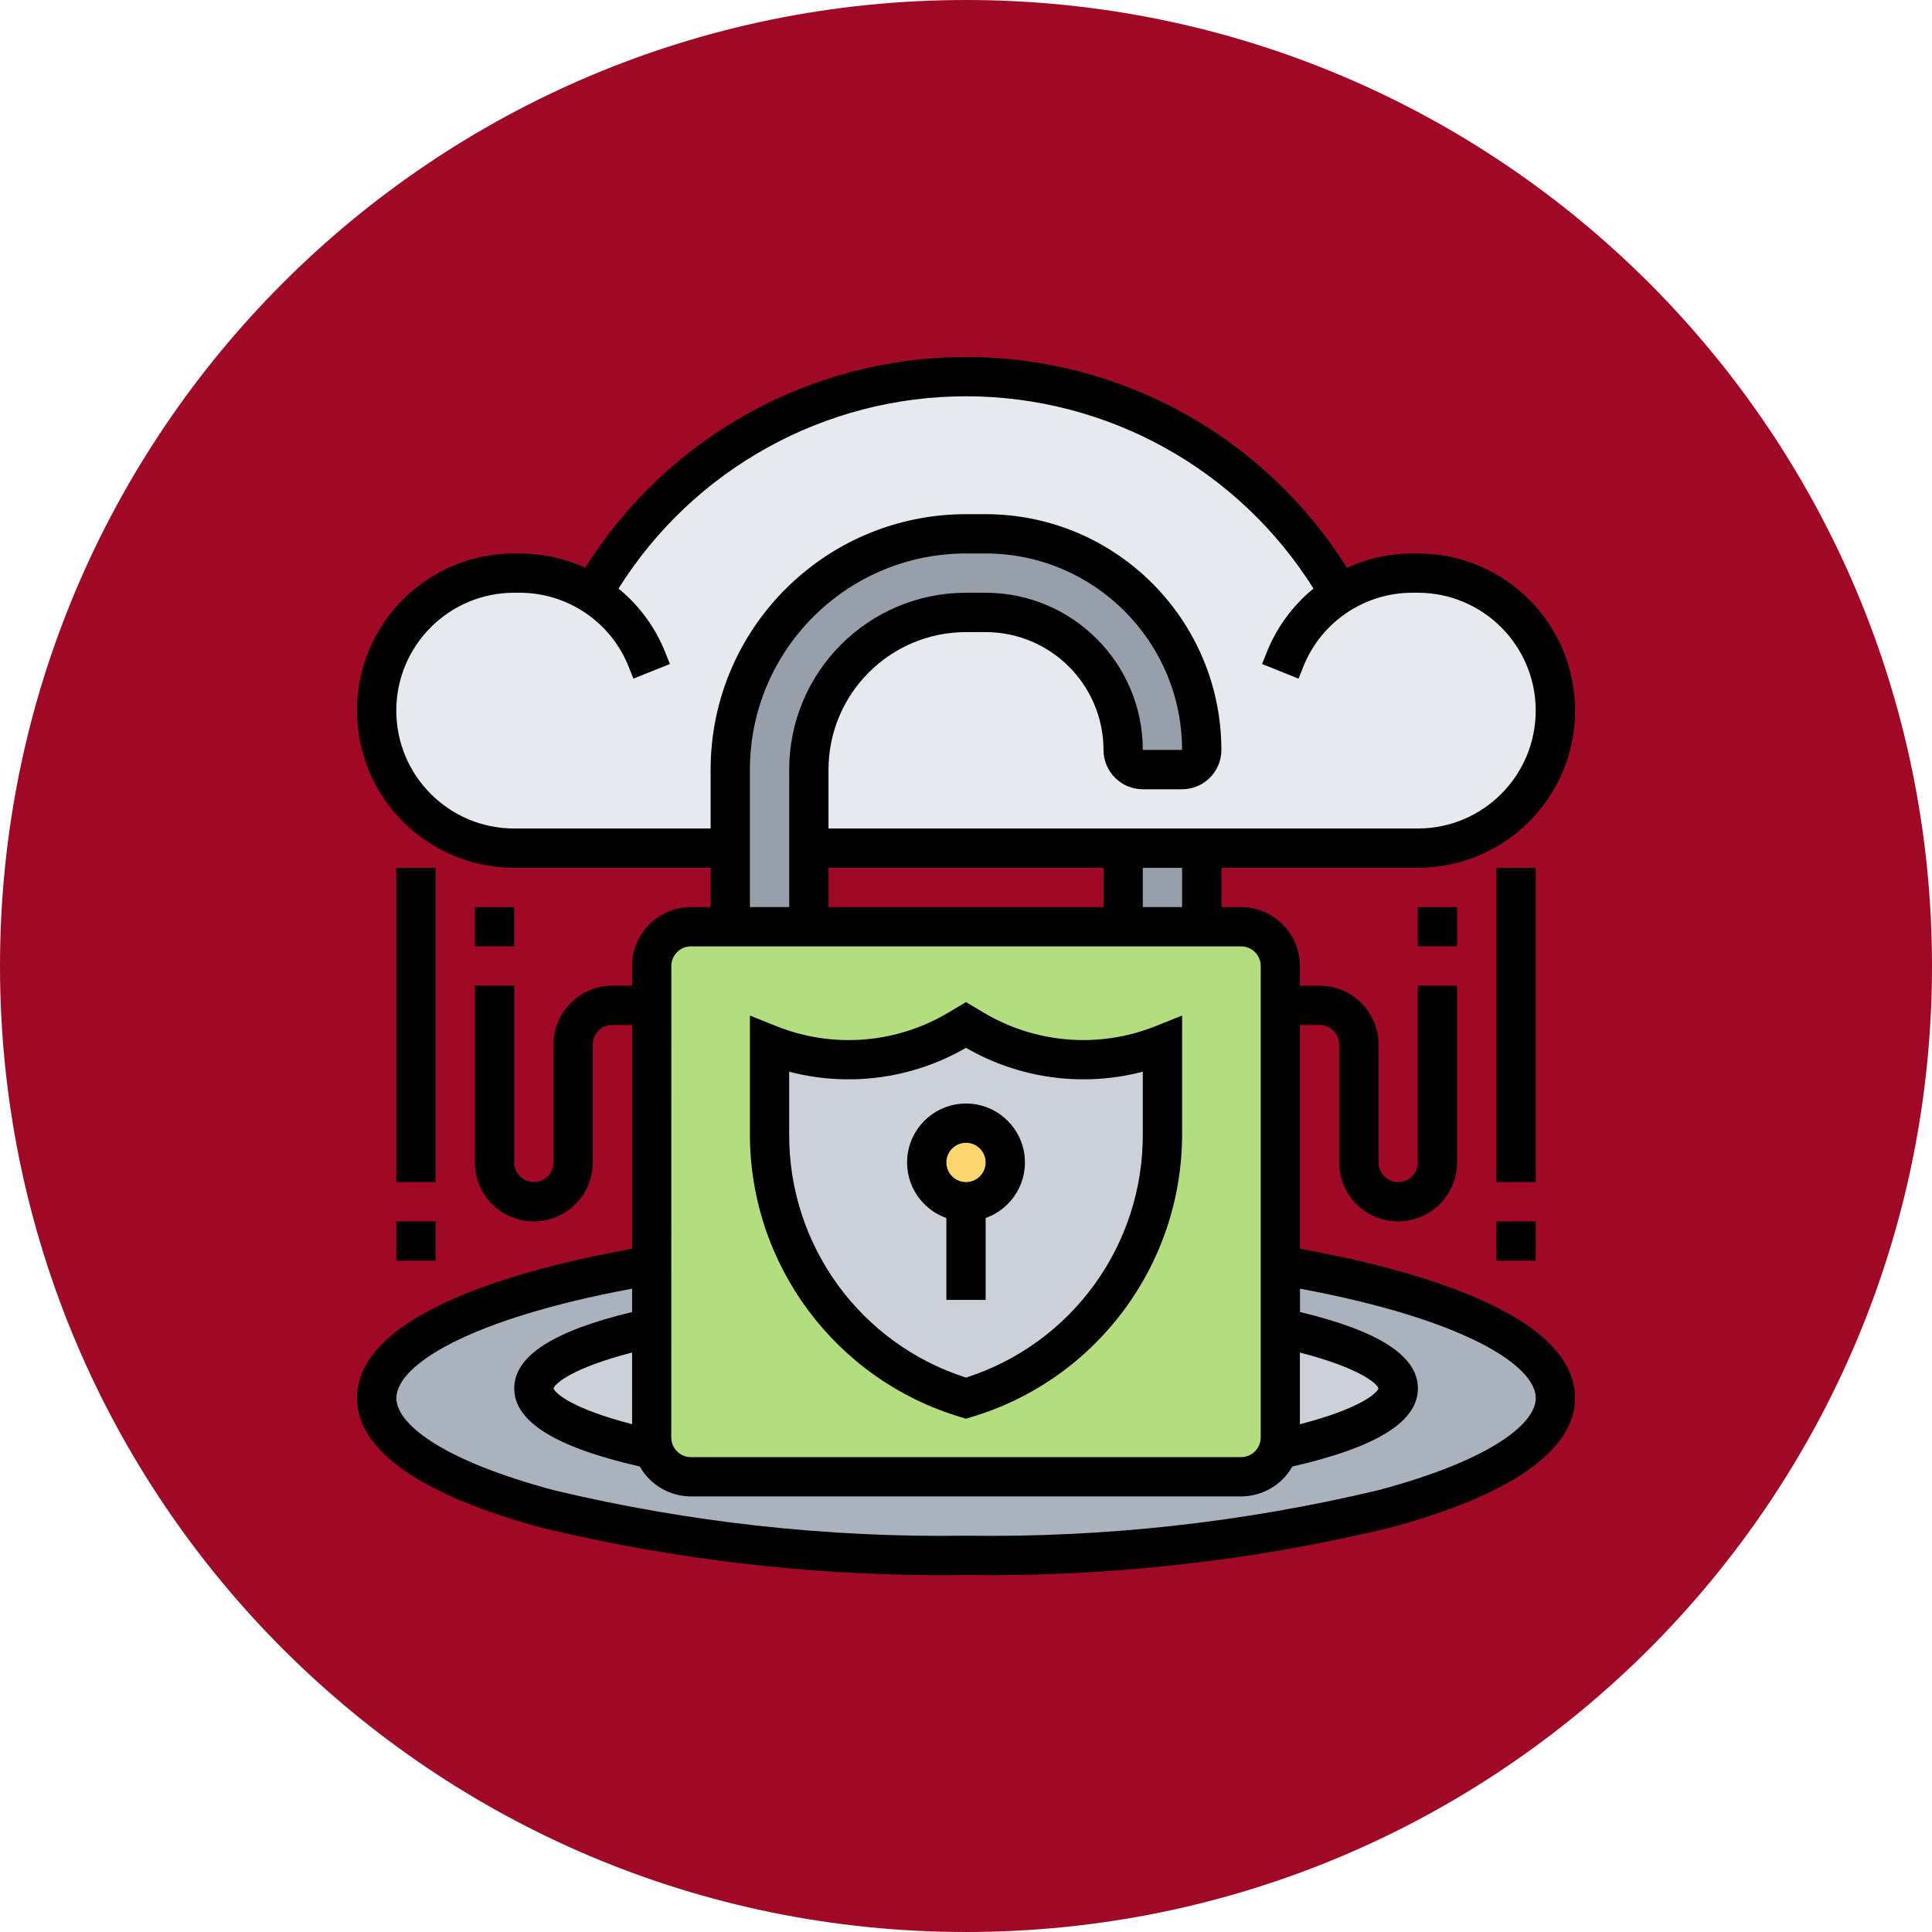
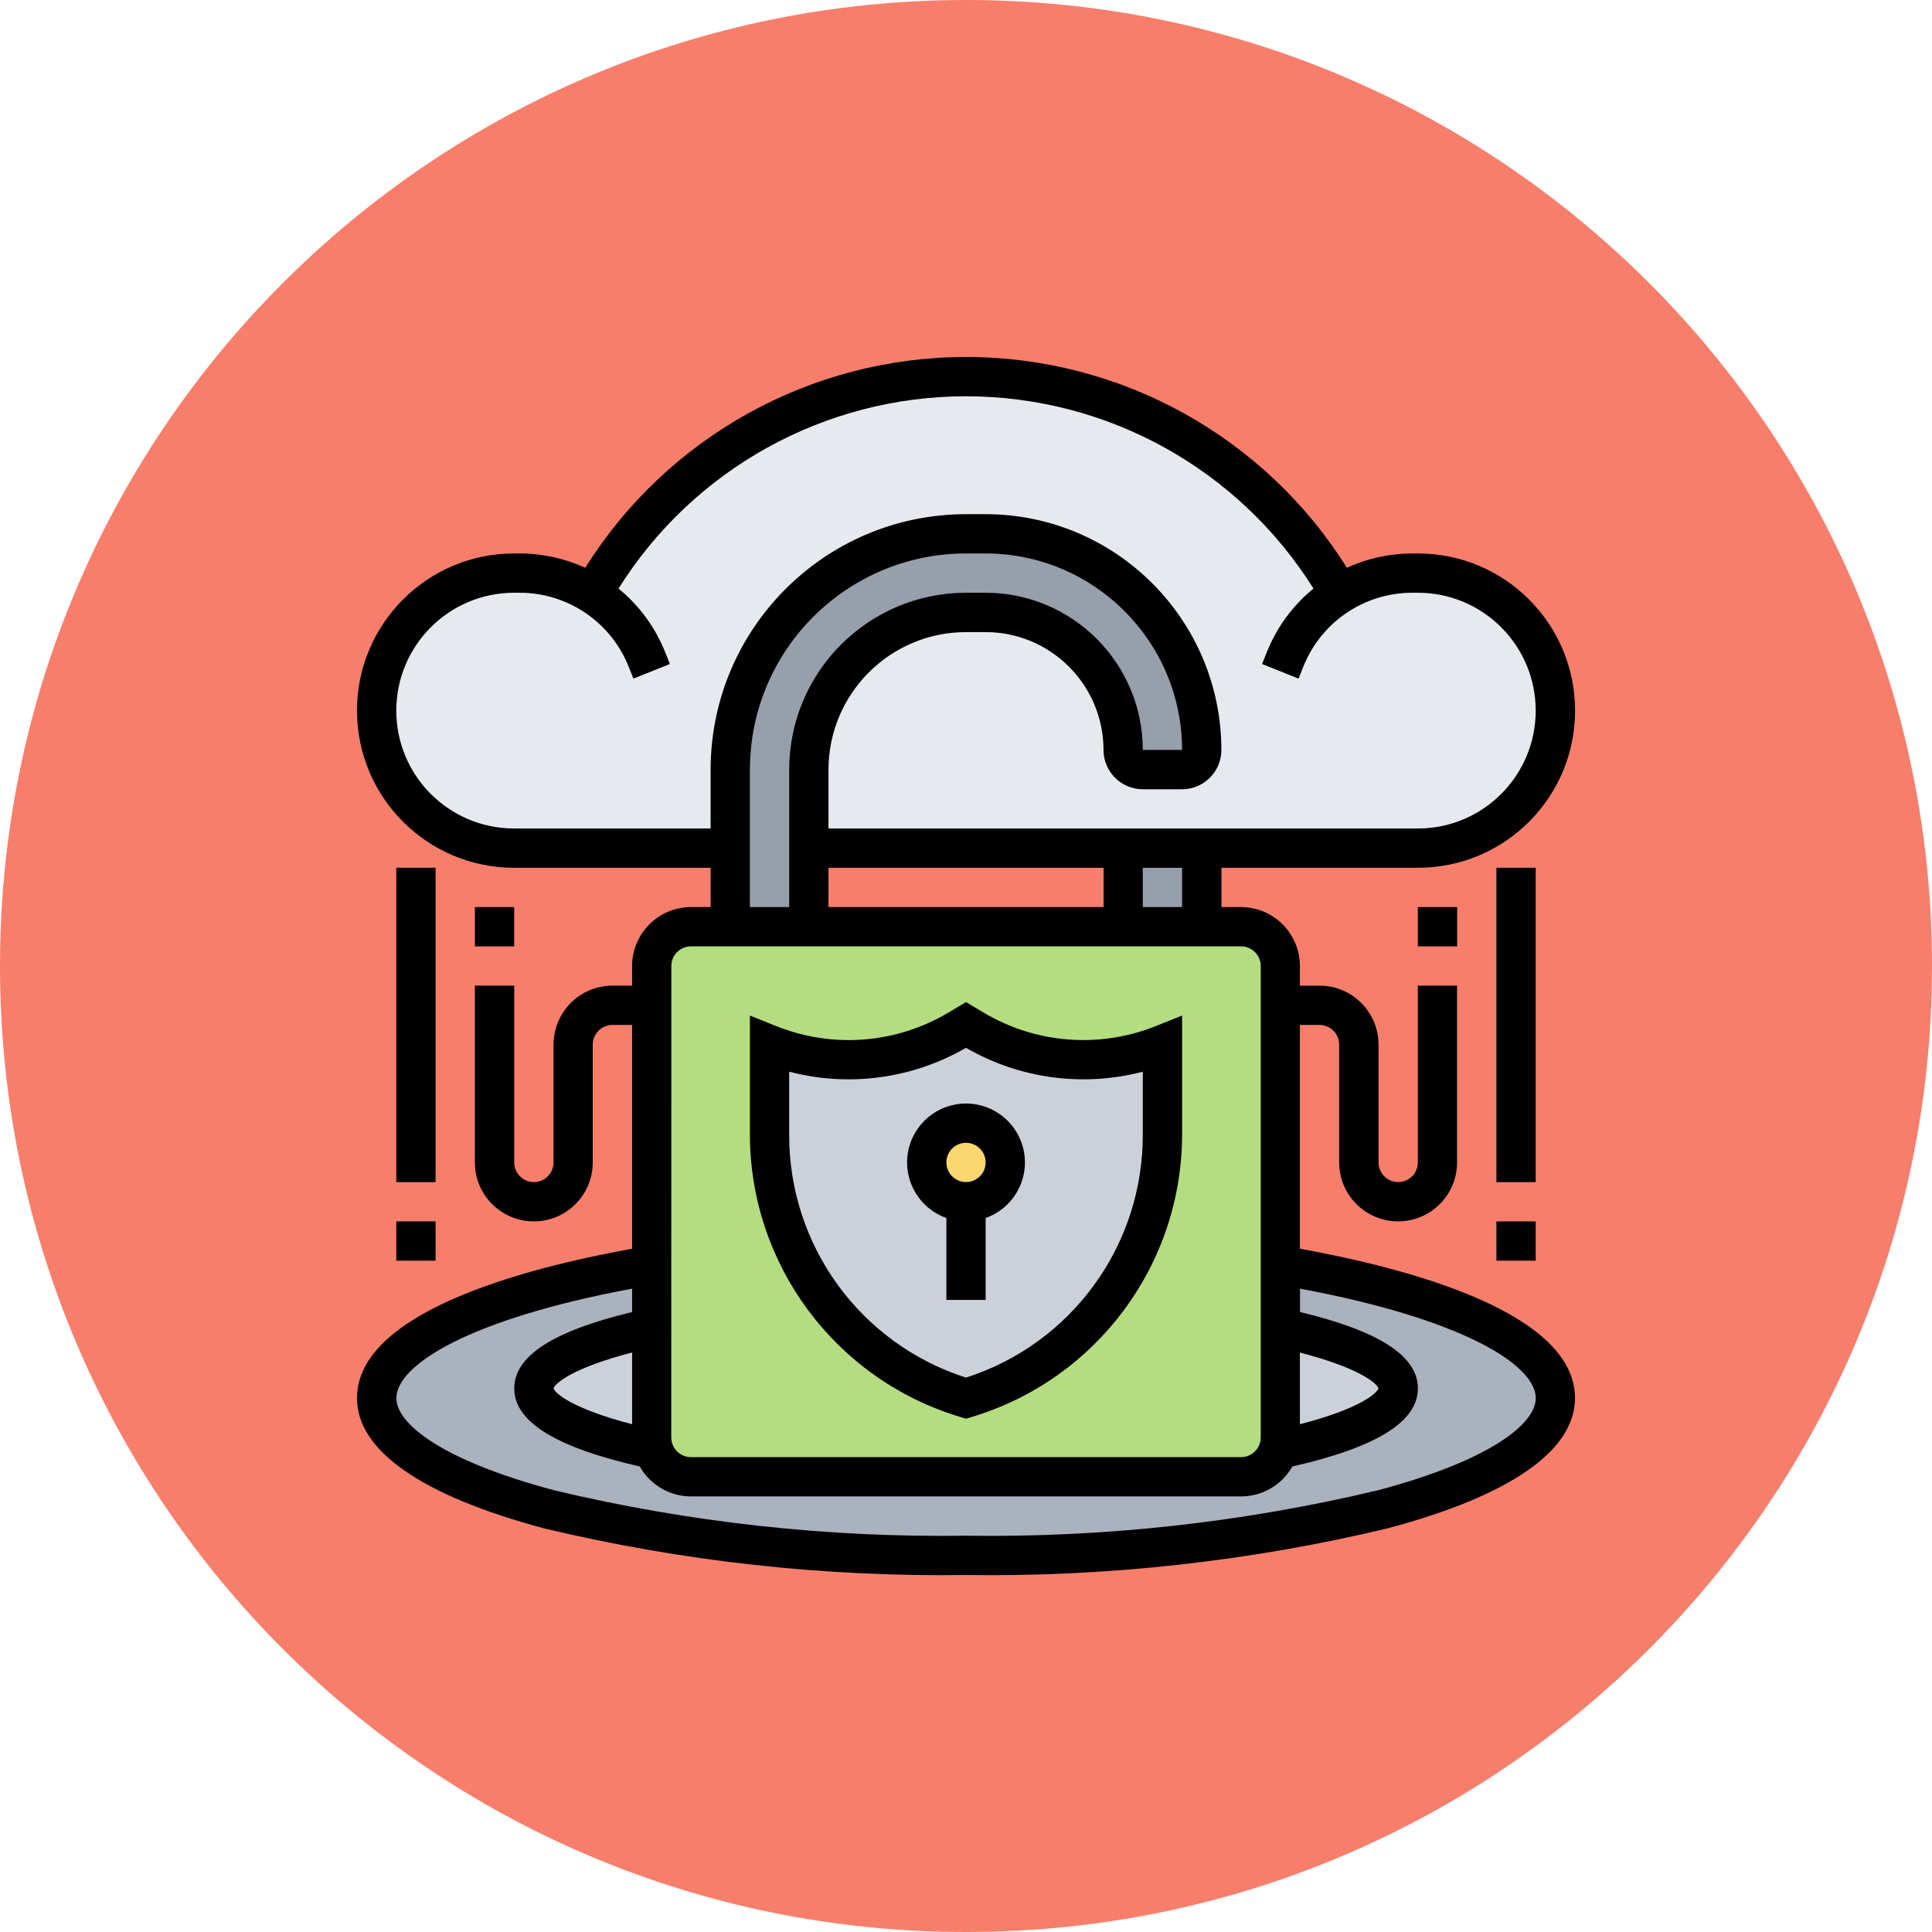
<svg xmlns="http://www.w3.org/2000/svg" width="92" height="92" viewBox="0 0 92 92">
  <g id="Grupo_1069958" data-name="Grupo 1069958" transform="translate(-2211 10078)">
-     <circle id="Elipse_9163" data-name="Elipse 9163" cx="46" cy="46" r="46" transform="translate(2211 -10078)" fill="#9f0925" />
+     <circle id="Elipse_9163" data-name="Elipse 9163" cx="46" cy="46" r="46" transform="translate(2211 -10078)" fill="#f77e6b" />
    <g id="nube" transform="translate(2228 -10061)">
      <g id="Grupo_1069968" data-name="Grupo 1069968" transform="translate(0.935 0.935)">
        <g id="Grupo_1069959" data-name="Grupo 1069959" transform="translate(0)">
          <path id="Trazado_816573" data-name="Trazado 816573" d="M62.211,19.273a6.532,6.532,0,0,0-4.631-1.918h-.244a6.525,6.525,0,0,0-3.476,1h0a20.469,20.469,0,0,0-35.59,0,6.525,6.525,0,0,0-3.476-1h-.244a6.548,6.548,0,1,0,0,13.1H57.581a6.549,6.549,0,0,0,4.631-11.179Z" transform="translate(-8 -8)" fill="#e6e9ed" />
        </g>
        <g id="Grupo_1069960" data-name="Grupo 1069960" transform="translate(0 42.313)">
          <path id="Trazado_816574" data-name="Trazado 816574" d="M51.032,369.85c7.87,1.326,13.1,3.666,13.1,6.332,0,4.134-12.565,7.484-28.065,7.484S8,380.316,8,376.182c0-2.666,5.227-5.006,13.1-6.332v2.975c-3.48.754-5.613,1.77-5.613,2.889s2.133,2.135,5.613,2.889l.076-.022a1.87,1.87,0,0,0,1.795,1.342H49.161a1.869,1.869,0,0,0,1.782-1.3c3.533-.755,5.7-1.78,5.7-2.908s-2.133-2.135-5.613-2.889Z" transform="translate(-8 -369.85)" fill="#aab2bd" />
        </g>
        <g id="Grupo_1069961" data-name="Grupo 1069961" transform="translate(42.943 45.288)">
          <path id="Trazado_816575" data-name="Trazado 816575" d="M375.329,395.29c3.48.754,5.613,1.77,5.613,2.889s-2.169,2.153-5.7,2.908a1.831,1.831,0,0,0,.089-.569Z" transform="translate(-375.24 -395.29)" fill="#ccd1d9" />
        </g>
        <g id="Grupo_1069962" data-name="Grupo 1069962" transform="translate(7.484 45.288)">
          <path id="Trazado_816576" data-name="Trazado 816576" d="M77.689,401.047l-.076.022C74.133,400.315,72,399.3,72,398.18s2.133-2.135,5.613-2.889v5.228A1.875,1.875,0,0,0,77.689,401.047Z" transform="translate(-72 -395.29)" fill="#ccd1d9" />
        </g>
        <g id="Grupo_1069963" data-name="Grupo 1069963" transform="translate(35.548 22.452)">
          <path id="Trazado_816577" data-name="Trazado 816577" d="M312,200h3.742v3.742H312Z" transform="translate(-312 -200)" fill="#969faa" />
        </g>
        <g id="Grupo_1069964" data-name="Grupo 1069964" transform="translate(16.839 7.484)">
          <path id="Trazado_816578" data-name="Trazado 816578" d="M174.452,82.29a.934.934,0,0,1-.935.935h-1.871a.935.935,0,0,1-.935-.935,6.548,6.548,0,0,0-6.548-6.548h-.935a7.483,7.483,0,0,0-7.484,7.484V90.71H152V83.226A11.226,11.226,0,0,1,163.226,72h.935A10.29,10.29,0,0,1,174.452,82.29Z" transform="translate(-152 -72)" fill="#969faa" />
        </g>
        <g id="Grupo_1069965" data-name="Grupo 1069965" transform="translate(13.097 26.194)">
          <path id="Trazado_816579" data-name="Trazado 816579" d="M149.935,251.094v5.228a1.832,1.832,0,0,1-.089.569,1.869,1.869,0,0,1-1.782,1.3H121.871A1.87,1.87,0,0,1,120,256.323V233.871A1.87,1.87,0,0,1,121.871,232h26.194a1.87,1.87,0,0,1,1.871,1.871v17.223Z" transform="translate(-120 -232)" fill="#b4dd7f" />
        </g>
        <g id="Grupo_1069966" data-name="Grupo 1069966" transform="translate(18.71 30.871)">
          <path id="Trazado_816580" data-name="Trazado 816580" d="M186.71,272.935V277.2a13.127,13.127,0,0,1-9.355,12.573A13.127,13.127,0,0,1,168,277.2v-4.266a10.156,10.156,0,0,0,9-.721l.358-.214.358.214A10.154,10.154,0,0,0,186.71,272.935Z" transform="translate(-168 -272)" fill="#ccd1d9" />
        </g>
        <g id="Grupo_1069967" data-name="Grupo 1069967" transform="translate(26.194 35.548)">
          <circle id="Elipse_9173" data-name="Elipse 9173" cx="2" cy="2" r="2" transform="translate(-0.129 -0.483)" fill="#fcd770" />
        </g>
      </g>
      <g id="Grupo_1069969" data-name="Grupo 1069969" transform="translate(0)">
        <path id="Trazado_816581" data-name="Trazado 816581" d="M225.871,309.452v3.9h1.871v-3.9a2.806,2.806,0,1,0-1.871,0Zm.935-3.581a.935.935,0,1,1-.935.935A.937.937,0,0,1,226.806,305.871Z" transform="translate(-197.806 -268.452)" />
        <path id="Trazado_816582" data-name="Trazado 816582" d="M170.021,282.431l.269.081.269-.081a14.062,14.062,0,0,0,10.021-13.469v-5.647l-1.283.513a9.271,9.271,0,0,1-8.168-.654l-.839-.5-.839.5a9.271,9.271,0,0,1-8.169.655L160,263.315v5.647a14.062,14.062,0,0,0,10.021,13.469Zm-8.151-16.443a11.165,11.165,0,0,0,8.419-1.137,11.168,11.168,0,0,0,8.419,1.137v2.974a12.113,12.113,0,0,1-8.419,11.593,12.113,12.113,0,0,1-8.419-11.593Z" transform="translate(-141.29 -231.955)" />
        <path id="Trazado_816583" data-name="Trazado 816583" d="M44.9,42.463V31.806h.935a.937.937,0,0,1,.935.935v5.613a2.806,2.806,0,0,0,5.613,0V29.935H50.516v8.419a.935.935,0,0,1-1.871,0V32.742a2.81,2.81,0,0,0-2.806-2.806H44.9V29A2.81,2.81,0,0,0,42.1,26.194h-.935V24.323h9.355a7.484,7.484,0,1,0,0-14.968h-.244a7.5,7.5,0,0,0-3.137.683,21.4,21.4,0,0,0-36.27,0,7.5,7.5,0,0,0-3.137-.683H7.484a7.484,7.484,0,1,0,0,14.968h9.355v1.871H15.9A2.81,2.81,0,0,0,13.1,29v.935h-.935a2.81,2.81,0,0,0-2.806,2.806v5.613a.935.935,0,0,1-1.871,0V29.935H5.613v8.419a2.806,2.806,0,0,0,5.613,0V32.742a.937.937,0,0,1,.935-.935H13.1V42.463C7.869,43.409,0,45.511,0,49.581c0,2.5,3.083,4.641,8.914,6.2A81.511,81.511,0,0,0,29,58a81.511,81.511,0,0,0,20.086-2.224c5.832-1.555,8.914-3.7,8.914-6.2C58,45.511,50.131,43.409,44.9,42.463Zm0,4.944c2.84.734,3.672,1.471,3.74,1.707-.069.237-.9.973-3.74,1.707ZM39.29,26.194H37.419V24.323H39.29ZM22.452,24.323h13.1v1.871h-13.1ZM7.484,22.452a5.613,5.613,0,1,1,0-11.226h.244a5.586,5.586,0,0,1,5.211,3.528l.224.561L14.9,14.62l-.224-.561a7.485,7.485,0,0,0-2.223-3.032,19.53,19.53,0,0,1,33.094,0,7.485,7.485,0,0,0-2.224,3.032l-.224.561,1.737.695.224-.561a5.586,5.586,0,0,1,5.212-3.528h.244a5.613,5.613,0,1,1,0,11.226H22.452V19.645A6.556,6.556,0,0,1,29,13.1h.935a5.619,5.619,0,0,1,5.613,5.613,1.873,1.873,0,0,0,1.871,1.871H39.29a1.873,1.873,0,0,0,1.871-1.871A11.238,11.238,0,0,0,29.935,7.484H29A12.175,12.175,0,0,0,16.839,19.645v2.806ZM18.71,19.645A10.3,10.3,0,0,1,29,9.355h.935A9.365,9.365,0,0,1,39.29,18.71H37.419a7.492,7.492,0,0,0-7.484-7.484H29a8.429,8.429,0,0,0-8.419,8.419v6.548H18.71ZM14.968,29a.937.937,0,0,1,.935-.935H42.1a.937.937,0,0,1,.935.935V51.452a.937.937,0,0,1-.935.935H15.9a.937.937,0,0,1-.935-.935ZM13.1,50.819c-2.84-.734-3.672-1.471-3.74-1.707.069-.235.9-.972,3.74-1.707ZM48.6,53.969A79.628,79.628,0,0,1,29,56.129a79.628,79.628,0,0,1-19.6-2.16c-5.548-1.48-7.525-3.237-7.525-4.388,0-1.587,3.482-3.774,11.226-5.216v1.113c-3.774.907-5.613,2.1-5.613,3.635,0,1.586,1.957,2.8,5.978,3.721A2.808,2.808,0,0,0,15.9,54.258H42.1a2.808,2.808,0,0,0,2.441-1.425c4.021-.917,5.978-2.135,5.978-3.721,0-1.537-1.838-2.729-5.613-3.635V44.365c7.743,1.442,11.226,3.629,11.226,5.216,0,1.151-1.977,2.909-7.525,4.388Z" transform="translate(0)" />
        <path id="Trazado_816584" data-name="Trazado 816584" d="M432,224h1.871v1.871H432Z" transform="translate(-381.484 -197.806)" />
        <path id="Trazado_816585" data-name="Trazado 816585" d="M464,208h1.871v14.968H464Z" transform="translate(-409.742 -183.677)" />
        <path id="Trazado_816586" data-name="Trazado 816586" d="M464,352h1.871v1.871H464Z" transform="translate(-409.742 -310.839)" />
        <path id="Trazado_816587" data-name="Trazado 816587" d="M48,224h1.871v1.871H48Z" transform="translate(-42.387 -197.806)" />
        <path id="Trazado_816588" data-name="Trazado 816588" d="M16,208h1.871v14.968H16Z" transform="translate(-14.129 -183.677)" />
        <path id="Trazado_816589" data-name="Trazado 816589" d="M16,352h1.871v1.871H16Z" transform="translate(-14.129 -310.839)" />
      </g>
    </g>
  </g>
</svg>
